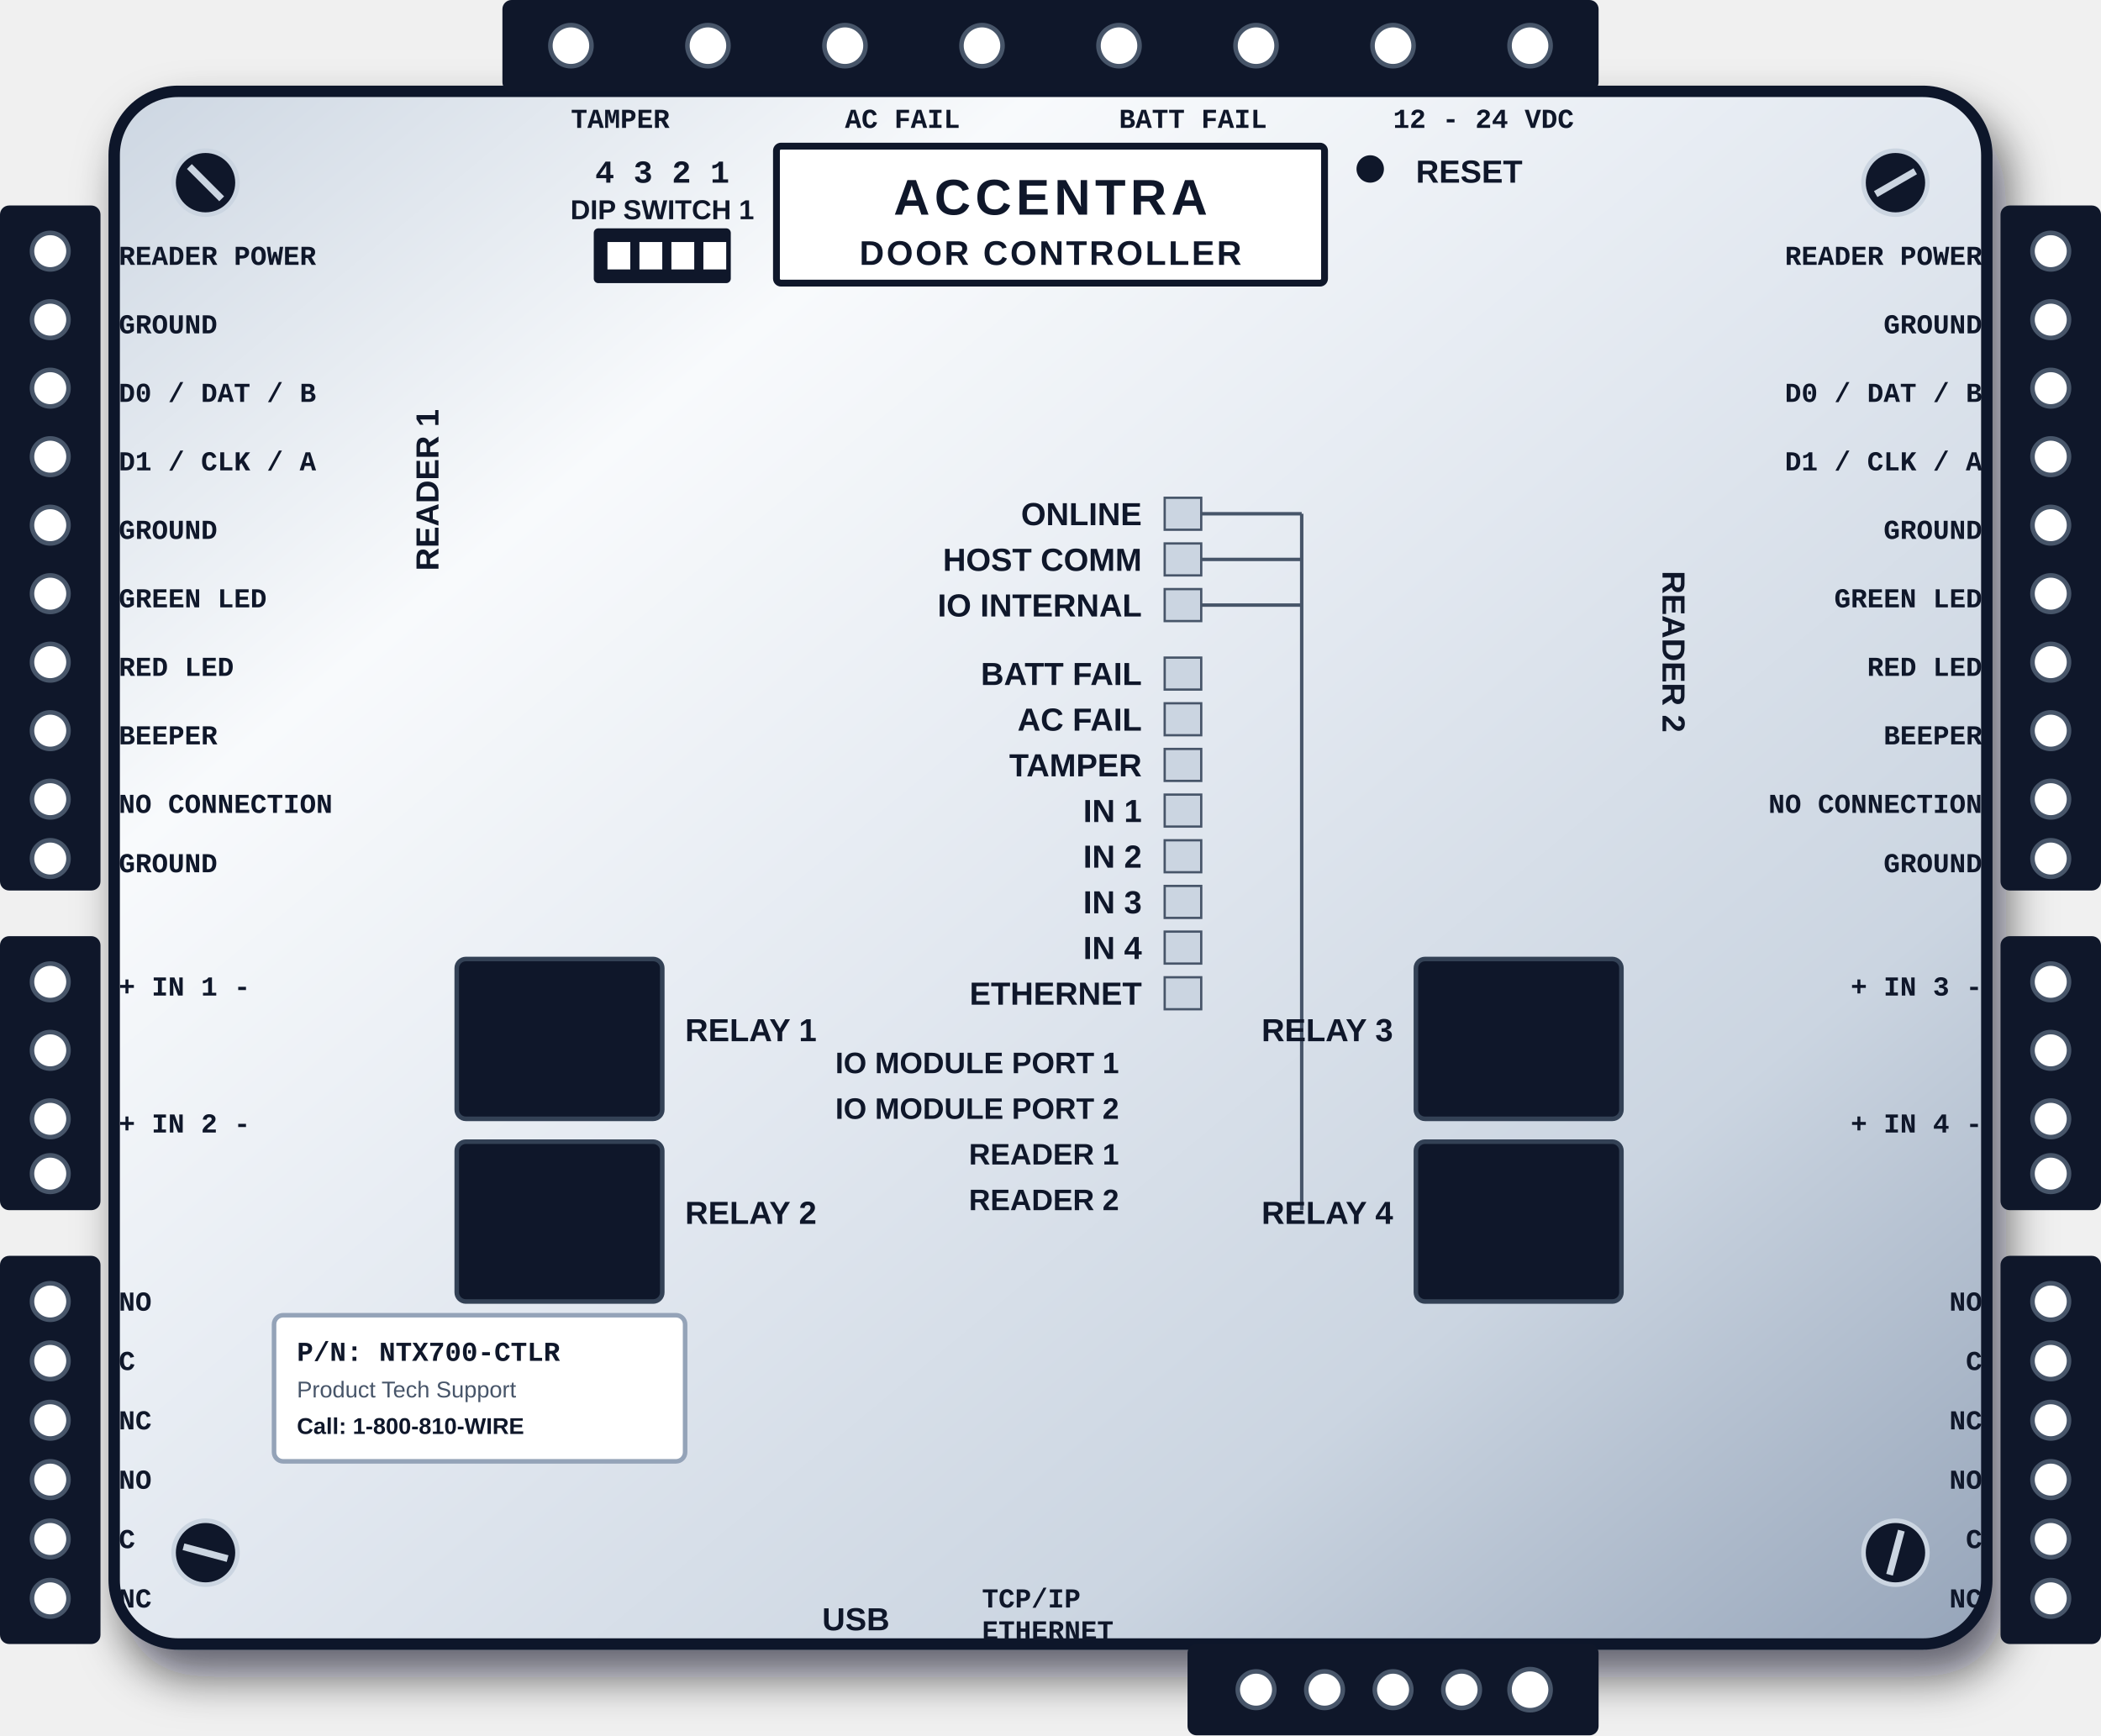
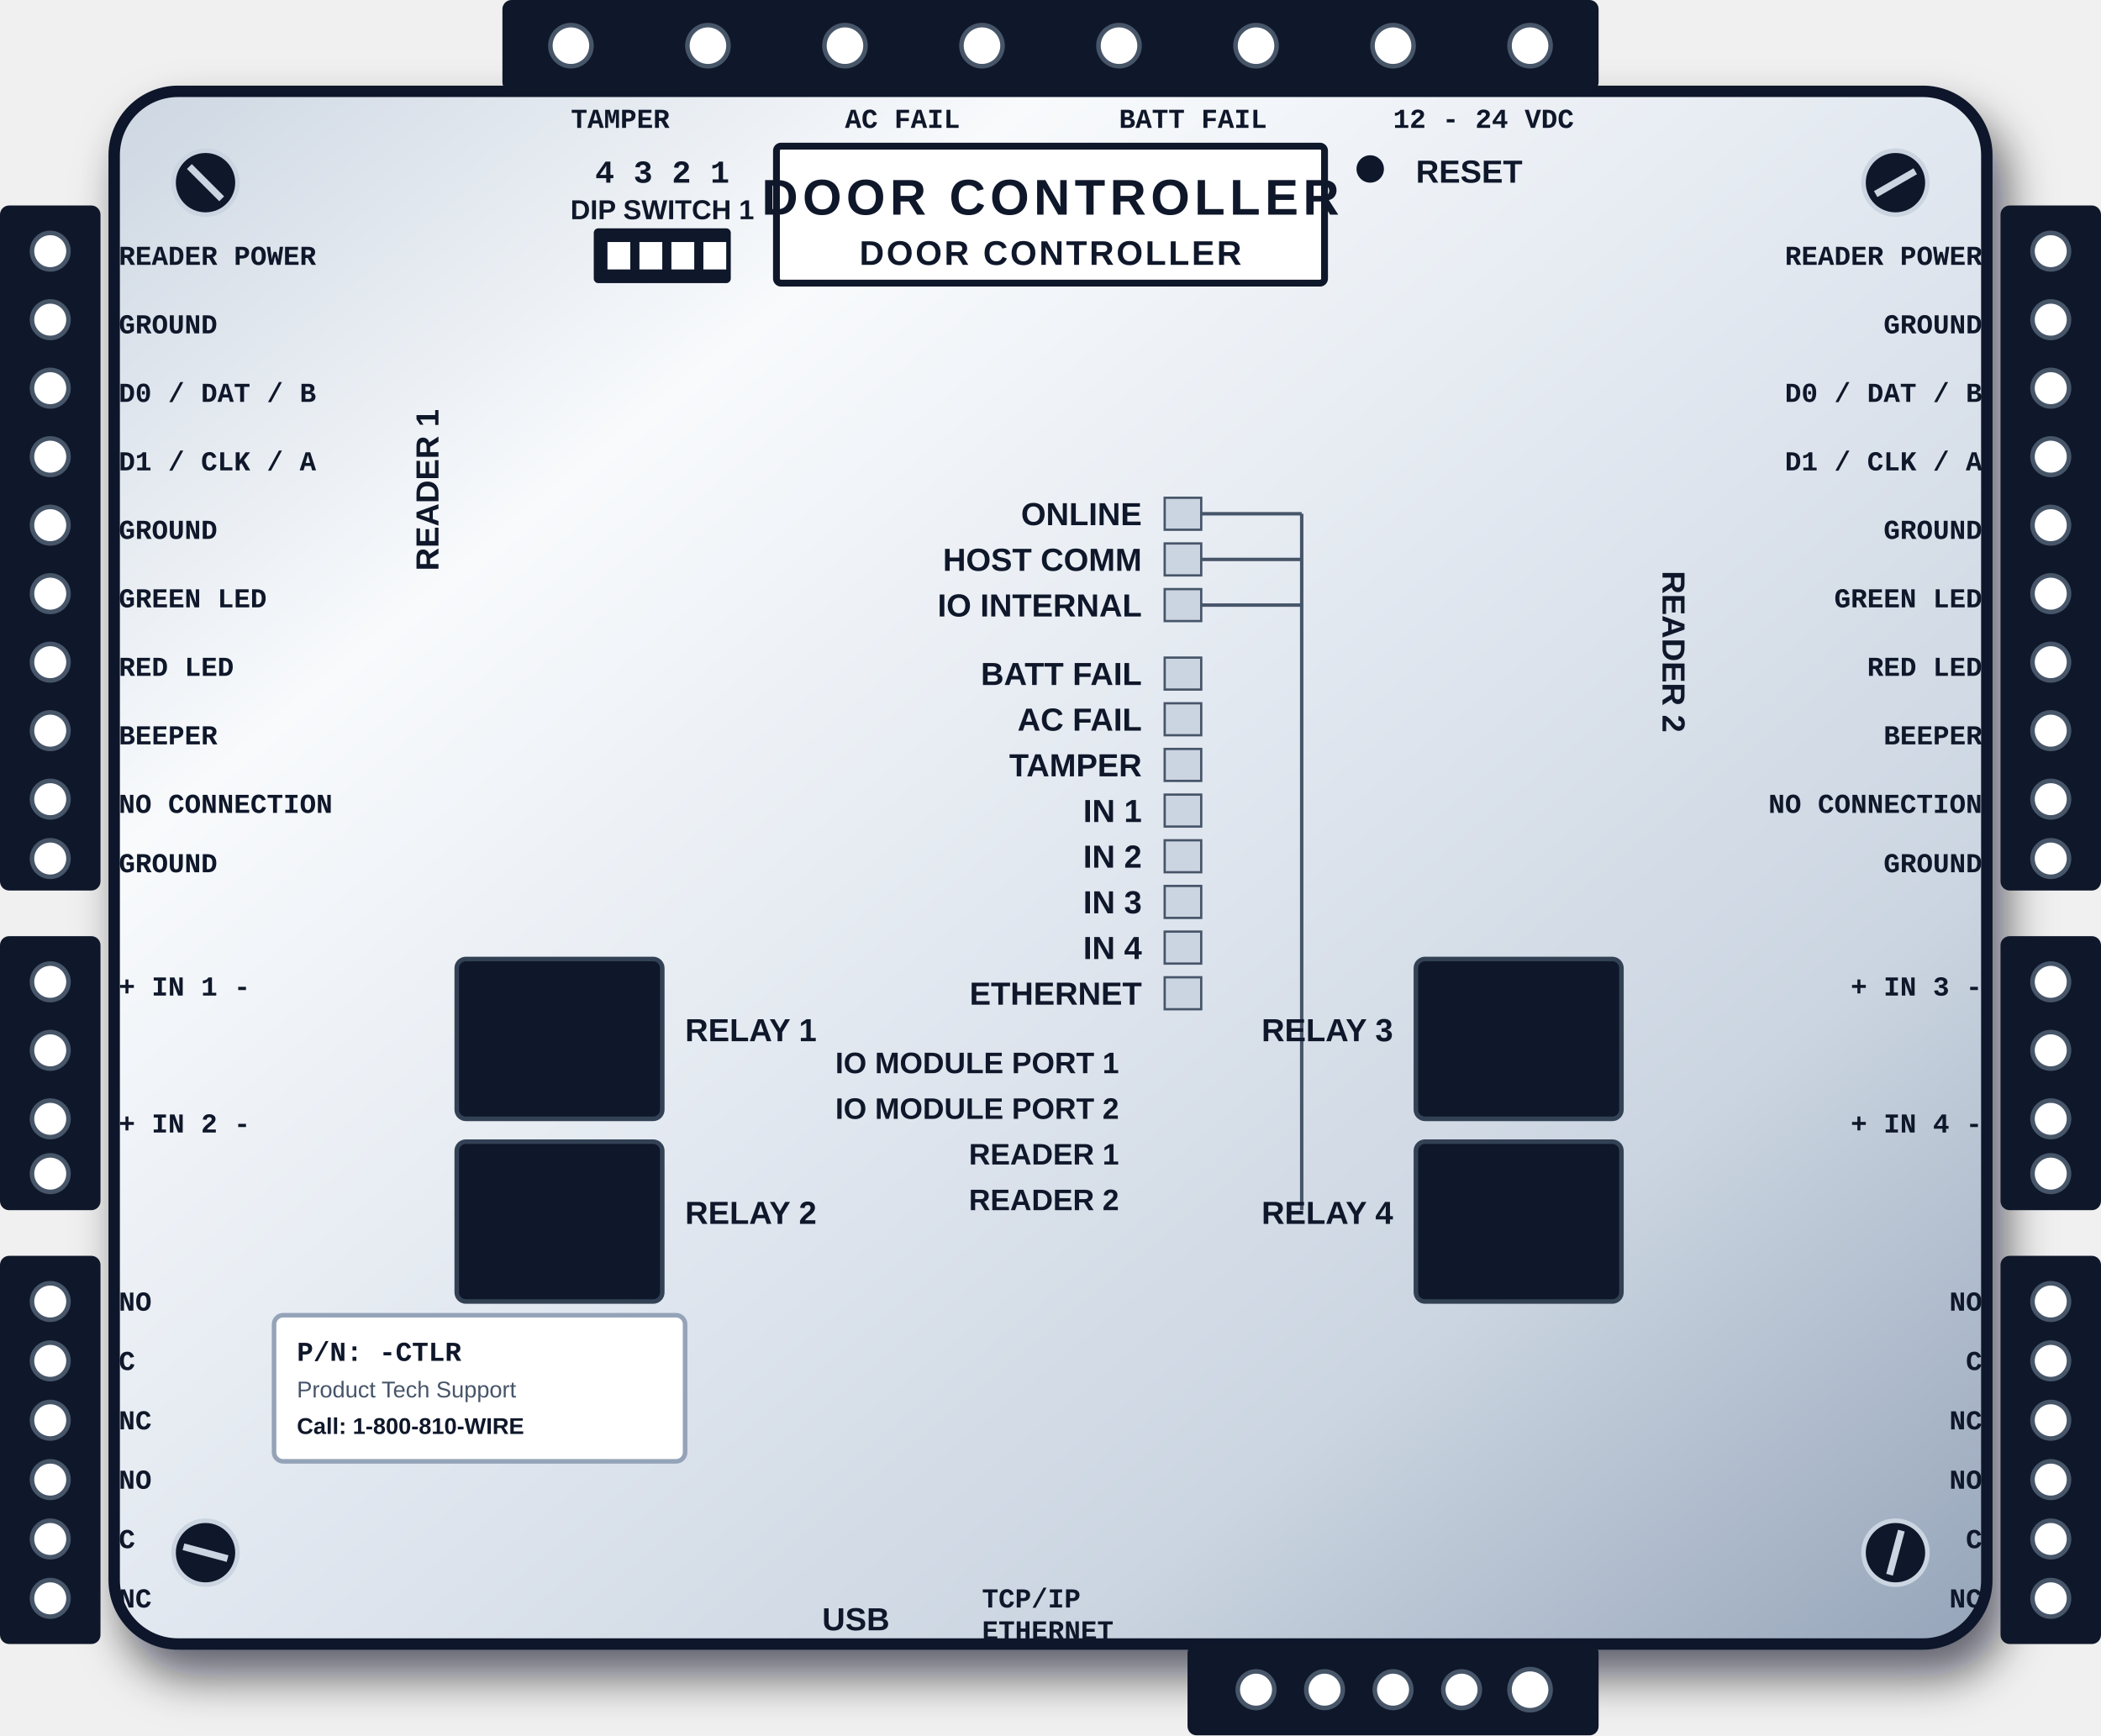
<svg xmlns="http://www.w3.org/2000/svg" viewBox="0 0 460 380" width="460" height="380">
  <defs>
    <linearGradient id="metalPlate" x1="0%" y1="0%" x2="100%" y2="100%">
      <stop offset="0%" stop-color="#cbd5e1" />
      <stop offset="25%" stop-color="#f8fafc" />
      <stop offset="50%" stop-color="#e2e8f0" />
      <stop offset="75%" stop-color="#cbd5e1" />
      <stop offset="100%" stop-color="#94a3b8" />
    </linearGradient>
    <filter id="shadowHeavy" x="-10%" y="-10%" width="120%" height="120%">
      <feDropShadow dx="3" dy="6" stdDeviation="5" flood-color="#020617" flood-opacity="0.6" />
    </filter>
  </defs>
  <rect x="25" y="20" width="410" height="340" rx="14" fill="url(#metalPlate)" stroke="#0f172a" stroke-width="2.5" filter="url(#shadowHeavy)" />
  <circle cx="45" cy="40" r="7" fill="#0f172a" stroke="#cbd5e1" stroke-width="1" />
  <line x1="40" y1="40" x2="50" y2="40" stroke="#cbd5e1" stroke-width="1.5" transform="rotate(45 45 40)" />
  <circle cx="415" cy="40" r="7" fill="#0f172a" stroke="#cbd5e1" stroke-width="1" />
  <line x1="410" y1="40" x2="420" y2="40" stroke="#cbd5e1" stroke-width="1.5" transform="rotate(-30 415 40)" />
  <circle cx="45" cy="340" r="7" fill="#0f172a" stroke="#cbd5e1" stroke-width="1" />
  <line x1="40" y1="340" x2="50" y2="340" stroke="#cbd5e1" stroke-width="1.5" transform="rotate(15 45 340)" />
  <circle cx="415" cy="340" r="7" fill="#0f172a" stroke="#cbd5e1" stroke-width="1" />
  <line x1="410" y1="340" x2="420" y2="340" stroke="#cbd5e1" stroke-width="1.5" transform="rotate(-75 415 340)" />
  <rect x="170" y="32" width="120" height="30" fill="#ffffff" stroke="#0f172a" stroke-width="1.5" rx="1" />
-   <text x="230" y="47" font-family="Arial, sans-serif" font-weight="900" font-size="11" fill="#0f172a" text-anchor="middle" letter-spacing="1">ACCENTRA</text>
+   <text x="230" y="47" font-family="Arial, sans-serif" font-weight="900" font-size="11" fill="#0f172a" text-anchor="middle" letter-spacing="1">DOOR CONTROLLER</text>
  <text x="230" y="58" font-family="Arial, sans-serif" font-weight="bold" font-size="7.5" fill="#0f172a" text-anchor="middle" letter-spacing="0.5">DOOR CONTROLLER</text>
  <g transform="translate(130, 30)">
    <text x="15" y="10" font-family="Courier New, monospace" font-weight="bold" font-size="7" fill="#0f172a" text-anchor="middle">4 3 2 1</text>
    <text x="15" y="18" font-family="Arial, sans-serif" font-weight="bold" font-size="6" fill="#0f172a" text-anchor="middle">DIP SWITCH 1</text>
    <rect x="0" y="20" width="30" height="12" fill="#0f172a" rx="1" />
    <rect x="3" y="23" width="5" height="6" fill="#ffffff" />
    <rect x="10" y="23" width="5" height="6" fill="#ffffff" />
    <rect x="17" y="23" width="5" height="6" fill="#ffffff" />
    <rect x="24" y="23" width="5" height="6" fill="#ffffff" />
  </g>
  <text x="310" y="40" font-family="Arial, sans-serif" font-weight="bold" font-size="7" fill="#0f172a">RESET</text>
  <circle cx="300" cy="37" r="3" fill="#0f172a" />
  <g transform="translate(200, 105)">
    <text x="50" y="10" font-family="Arial, sans-serif" font-weight="bold" font-size="7" fill="#0f172a" text-anchor="end">ONLINE</text>
    <rect x="55" y="4" width="8" height="7" fill="#cbd5e1" stroke="#475569" stroke-width="0.5" />
    <line x1="63" y1="7.5" x2="85" y2="7.5" stroke="#475569" stroke-width="0.75" />
    <text x="50" y="20" font-family="Arial, sans-serif" font-weight="bold" font-size="7" fill="#0f172a" text-anchor="end">HOST COMM</text>
    <rect x="55" y="14" width="8" height="7" fill="#cbd5e1" stroke="#475569" stroke-width="0.5" />
    <line x1="63" y1="17.5" x2="85" y2="17.5" stroke="#475569" stroke-width="0.75" />
    <text x="50" y="30" font-family="Arial, sans-serif" font-weight="bold" font-size="7" fill="#0f172a" text-anchor="end">IO INTERNAL</text>
    <rect x="55" y="24" width="8" height="7" fill="#cbd5e1" stroke="#475569" stroke-width="0.5" />
    <line x1="63" y1="27.5" x2="85" y2="27.5" stroke="#475569" stroke-width="0.75" />
    <text x="50" y="45" font-family="Arial, sans-serif" font-weight="bold" font-size="7" fill="#0f172a" text-anchor="end">BATT FAIL</text>
    <rect x="55" y="39" width="8" height="7" fill="#cbd5e1" stroke="#475569" stroke-width="0.5" />
    <text x="50" y="55" font-family="Arial, sans-serif" font-weight="bold" font-size="7" fill="#0f172a" text-anchor="end">AC FAIL</text>
    <rect x="55" y="49" width="8" height="7" fill="#cbd5e1" stroke="#475569" stroke-width="0.5" />
    <text x="50" y="65" font-family="Arial, sans-serif" font-weight="bold" font-size="7" fill="#0f172a" text-anchor="end">TAMPER</text>
    <rect x="55" y="59" width="8" height="7" fill="#cbd5e1" stroke="#475569" stroke-width="0.5" />
    <text x="50" y="75" font-family="Arial, sans-serif" font-weight="bold" font-size="7" fill="#0f172a" text-anchor="end">IN 1</text>
    <rect x="55" y="69" width="8" height="7" fill="#cbd5e1" stroke="#475569" stroke-width="0.5" />
    <text x="50" y="85" font-family="Arial, sans-serif" font-weight="bold" font-size="7" fill="#0f172a" text-anchor="end">IN 2</text>
    <rect x="55" y="79" width="8" height="7" fill="#cbd5e1" stroke="#475569" stroke-width="0.5" />
    <text x="50" y="95" font-family="Arial, sans-serif" font-weight="bold" font-size="7" fill="#0f172a" text-anchor="end">IN 3</text>
    <rect x="55" y="89" width="8" height="7" fill="#cbd5e1" stroke="#475569" stroke-width="0.5" />
    <text x="50" y="105" font-family="Arial, sans-serif" font-weight="bold" font-size="7" fill="#0f172a" text-anchor="end">IN 4</text>
    <rect x="55" y="99" width="8" height="7" fill="#cbd5e1" stroke="#475569" stroke-width="0.5" />
    <text x="50" y="115" font-family="Arial, sans-serif" font-weight="bold" font-size="7" fill="#0f172a" text-anchor="end">ETHERNET</text>
    <rect x="55" y="109" width="8" height="7" fill="#cbd5e1" stroke="#475569" stroke-width="0.5" />
    <text x="45" y="130" font-family="Arial, sans-serif" font-weight="bold" font-size="6.5" fill="#0f172a" text-anchor="end">IO MODULE PORT 1</text>
    <text x="45" y="140" font-family="Arial, sans-serif" font-weight="bold" font-size="6.5" fill="#0f172a" text-anchor="end">IO MODULE PORT 2</text>
    <text x="45" y="150" font-family="Arial, sans-serif" font-weight="bold" font-size="6.5" fill="#0f172a" text-anchor="end">READER 1</text>
    <text x="45" y="160" font-family="Arial, sans-serif" font-weight="bold" font-size="6.5" fill="#0f172a" text-anchor="end">READER 2</text>
    <path d="M85 7.5 L85 160" stroke="#475569" stroke-width="0.75" fill="none" />
  </g>
  <rect x="100" y="210" width="45" height="35" rx="2" fill="#0f172a" stroke="#334155" />
  <rect x="100" y="250" width="45" height="35" rx="2" fill="#0f172a" stroke="#334155" />
  <text x="150" y="228" font-family="Arial, sans-serif" font-weight="bold" font-size="7" fill="#0f172a">RELAY 1</text>
  <text x="150" y="268" font-family="Arial, sans-serif" font-weight="bold" font-size="7" fill="#0f172a">RELAY 2</text>
  <rect x="310" y="210" width="45" height="35" rx="2" fill="#0f172a" stroke="#334155" />
  <rect x="310" y="250" width="45" height="35" rx="2" fill="#0f172a" stroke="#334155" />
  <text x="305" y="228" font-family="Arial, sans-serif" font-weight="bold" font-size="7" fill="#0f172a" text-anchor="end">RELAY 3</text>
  <text x="305" y="268" font-family="Arial, sans-serif" font-weight="bold" font-size="7" fill="#0f172a" text-anchor="end">RELAY 4</text>
  <g transform="translate(60, 288)">
    <rect x="0" y="0" width="90" height="32" fill="#ffffff" stroke="#94a3b8" stroke-width="1" rx="2" />
-     <text x="5" y="10" font-family="Courier New, monospace" font-weight="bold" font-size="6" fill="#0f172a">P/N: NTX700-CTLR</text>
+     <text x="5" y="10" font-family="Courier New, monospace" font-weight="bold" font-size="6" fill="#0f172a">P/N: -CTLR</text>
    <text x="5" y="18" font-family="Arial, sans-serif" font-size="5" fill="#475569">Product Tech Support</text>
    <text x="5" y="26" font-family="Arial, sans-serif" font-weight="bold" font-size="5" fill="#0f172a">Call: 1-800-810-WIRE</text>
  </g>
  <g transform="translate(110, 0)">
    <rect x="0" y="0" width="240" height="20" fill="#0f172a" rx="2" />
    <circle cx="15" cy="10" r="4.5" fill="#ffffff" stroke="#475569" stroke-width="1" />
    <circle cx="45" cy="10" r="4.5" fill="#ffffff" stroke="#475569" stroke-width="1" />
    <circle cx="75" cy="10" r="4.5" fill="#ffffff" stroke="#475569" stroke-width="1" />
    <circle cx="105" cy="10" r="4.5" fill="#ffffff" stroke="#475569" stroke-width="1" />
    <circle cx="135" cy="10" r="4.5" fill="#ffffff" stroke="#475569" stroke-width="1" />
    <circle cx="165" cy="10" r="4.5" fill="#ffffff" stroke="#475569" stroke-width="1" />
    <circle cx="195" cy="10" r="4.5" fill="#ffffff" stroke="#475569" stroke-width="1" />
    <circle cx="225" cy="10" r="4.5" fill="#ffffff" stroke="#475569" stroke-width="1" />
  </g>
  <text x="125" y="28" font-family="Courier New, monospace" font-weight="bold" font-size="6" fill="#0f172a">TAMPER</text>
  <text x="185" y="28" font-family="Courier New, monospace" font-weight="bold" font-size="6" fill="#0f172a">AC FAIL</text>
  <text x="245" y="28" font-family="Courier New, monospace" font-weight="bold" font-size="6" fill="#0f172a">BATT FAIL</text>
  <text x="305" y="28" font-family="Courier New, monospace" font-weight="bold" font-size="6" fill="#0f172a">12 - 24 VDC</text>
  <g transform="translate(0, 45)">
    <rect x="0" y="0" width="22" height="150" fill="#0f172a" rx="2" />
    <circle cx="11" cy="10" r="4" fill="#ffffff" stroke="#475569" stroke-width="1" />
    <circle cx="11" cy="25" r="4" fill="#ffffff" stroke="#475569" stroke-width="1" />
    <circle cx="11" cy="40" r="4" fill="#ffffff" stroke="#475569" stroke-width="1" />
    <circle cx="11" cy="55" r="4" fill="#ffffff" stroke="#475569" stroke-width="1" />
    <circle cx="11" cy="70" r="4" fill="#ffffff" stroke="#475569" stroke-width="1" />
    <circle cx="11" cy="85" r="4" fill="#ffffff" stroke="#475569" stroke-width="1" />
    <circle cx="11" cy="100" r="4" fill="#ffffff" stroke="#475569" stroke-width="1" />
    <circle cx="11" cy="115" r="4" fill="#ffffff" stroke="#475569" stroke-width="1" />
    <circle cx="11" cy="130" r="4" fill="#ffffff" stroke="#475569" stroke-width="1" />
    <circle cx="11" cy="143" r="4" fill="#ffffff" stroke="#475569" stroke-width="1" />
  </g>
  <g font-family="Courier New, monospace" font-weight="bold" font-size="6" fill="#0f172a">
    <text x="26" y="58">READER POWER</text>
    <text x="26" y="73">GROUND</text>
    <text x="26" y="88">D0 / DAT / B</text>
    <text x="26" y="103">D1 / CLK / A</text>
    <text x="26" y="118">GROUND</text>
    <text x="26" y="133">GREEN LED</text>
    <text x="26" y="148">RED LED</text>
    <text x="26" y="163">BEEPER</text>
    <text x="26" y="178">NO CONNECTION</text>
    <text x="26" y="191">GROUND</text>
  </g>
  <text x="96" y="125" font-family="Arial, sans-serif" font-weight="bold" font-size="7" fill="#0f172a" transform="rotate(-90 96 125)">READER 1</text>
  <g transform="translate(0, 205)">
    <rect x="0" y="0" width="22" height="60" fill="#0f172a" rx="2" />
    <circle cx="11" cy="10" r="4" fill="#ffffff" stroke="#475569" stroke-width="1" />
    <circle cx="11" cy="25" r="4" fill="#ffffff" stroke="#475569" stroke-width="1" />
    <circle cx="11" cy="40" r="4" fill="#ffffff" stroke="#475569" stroke-width="1" />
    <circle cx="11" cy="52" r="4" fill="#ffffff" stroke="#475569" stroke-width="1" />
  </g>
  <text x="26" y="218" font-family="Courier New, monospace" font-weight="bold" font-size="6" fill="#0f172a">+ IN 1 -</text>
  <text x="26" y="248" font-family="Courier New, monospace" font-weight="bold" font-size="6" fill="#0f172a">+ IN 2 -</text>
  <g transform="translate(0, 275)">
    <rect x="0" y="0" width="22" height="85" fill="#0f172a" rx="2" />
    <circle cx="11" cy="10" r="4" fill="#ffffff" stroke="#475569" stroke-width="1" />
    <circle cx="11" cy="23" r="4" fill="#ffffff" stroke="#475569" stroke-width="1" />
    <circle cx="11" cy="36" r="4" fill="#ffffff" stroke="#475569" stroke-width="1" />
    <circle cx="11" cy="49" r="4" fill="#ffffff" stroke="#475569" stroke-width="1" />
    <circle cx="11" cy="62" r="4" fill="#ffffff" stroke="#475569" stroke-width="1" />
    <circle cx="11" cy="75" r="4" fill="#ffffff" stroke="#475569" stroke-width="1" />
  </g>
  <g font-family="Courier New, monospace" font-weight="bold" font-size="6" fill="#0f172a">
    <text x="26" y="287">NO</text>
    <text x="26" y="300">C</text>
    <text x="26" y="313">NC</text>
    <text x="26" y="326">NO</text>
    <text x="26" y="339">C</text>
    <text x="26" y="352">NC</text>
  </g>
  <g transform="translate(438, 45)">
    <rect x="0" y="0" width="22" height="150" fill="#0f172a" rx="2" />
    <circle cx="11" cy="10" r="4" fill="#ffffff" stroke="#475569" stroke-width="1" />
    <circle cx="11" cy="25" r="4" fill="#ffffff" stroke="#475569" stroke-width="1" />
    <circle cx="11" cy="40" r="4" fill="#ffffff" stroke="#475569" stroke-width="1" />
    <circle cx="11" cy="55" r="4" fill="#ffffff" stroke="#475569" stroke-width="1" />
    <circle cx="11" cy="70" r="4" fill="#ffffff" stroke="#475569" stroke-width="1" />
    <circle cx="11" cy="85" r="4" fill="#ffffff" stroke="#475569" stroke-width="1" />
    <circle cx="11" cy="100" r="4" fill="#ffffff" stroke="#475569" stroke-width="1" />
    <circle cx="11" cy="115" r="4" fill="#ffffff" stroke="#475569" stroke-width="1" />
    <circle cx="11" cy="130" r="4" fill="#ffffff" stroke="#475569" stroke-width="1" />
    <circle cx="11" cy="143" r="4" fill="#ffffff" stroke="#475569" stroke-width="1" />
  </g>
  <g font-family="Courier New, monospace" font-weight="bold" font-size="6" fill="#0f172a" text-anchor="end">
    <text x="434" y="58">READER POWER</text>
    <text x="434" y="73">GROUND</text>
    <text x="434" y="88">D0 / DAT / B</text>
    <text x="434" y="103">D1 / CLK / A</text>
    <text x="434" y="118">GROUND</text>
    <text x="434" y="133">GREEN LED</text>
    <text x="434" y="148">RED LED</text>
    <text x="434" y="163">BEEPER</text>
    <text x="434" y="178">NO CONNECTION</text>
    <text x="434" y="191">GROUND</text>
  </g>
  <text x="364" y="125" font-family="Arial, sans-serif" font-weight="bold" font-size="7" fill="#0f172a" transform="rotate(90 364 125)">READER 2</text>
  <g transform="translate(438, 205)">
    <rect x="0" y="0" width="22" height="60" fill="#0f172a" rx="2" />
    <circle cx="11" cy="10" r="4" fill="#ffffff" stroke="#475569" stroke-width="1" />
    <circle cx="11" cy="25" r="4" fill="#ffffff" stroke="#475569" stroke-width="1" />
    <circle cx="11" cy="40" r="4" fill="#ffffff" stroke="#475569" stroke-width="1" />
    <circle cx="11" cy="52" r="4" fill="#ffffff" stroke="#475569" stroke-width="1" />
  </g>
  <text x="434" y="218" font-family="Courier New, monospace" font-weight="bold" font-size="6" fill="#0f172a" text-anchor="end">+ IN 3 -</text>
  <text x="434" y="248" font-family="Courier New, monospace" font-weight="bold" font-size="6" fill="#0f172a" text-anchor="end">+ IN 4 -</text>
  <g transform="translate(438, 275)">
    <rect x="0" y="0" width="22" height="85" fill="#0f172a" rx="2" />
    <circle cx="11" cy="10" r="4" fill="#ffffff" stroke="#475569" stroke-width="1" />
    <circle cx="11" cy="23" r="4" fill="#ffffff" stroke="#475569" stroke-width="1" />
    <circle cx="11" cy="36" r="4" fill="#ffffff" stroke="#475569" stroke-width="1" />
    <circle cx="11" cy="49" r="4" fill="#ffffff" stroke="#475569" stroke-width="1" />
    <circle cx="11" cy="62" r="4" fill="#ffffff" stroke="#475569" stroke-width="1" />
    <circle cx="11" cy="75" r="4" fill="#ffffff" stroke="#475569" stroke-width="1" />
  </g>
  <g font-family="Courier New, monospace" font-weight="bold" font-size="6" fill="#0f172a" text-anchor="end">
    <text x="434" y="287">NO</text>
    <text x="434" y="300">C</text>
    <text x="434" y="313">NC</text>
    <text x="434" y="326">NO</text>
    <text x="434" y="339">C</text>
    <text x="434" y="352">NC</text>
  </g>
  <g transform="translate(260, 360)">
    <rect x="0" y="0" width="90" height="20" fill="#0f172a" rx="2" />
    <circle cx="15" cy="10" r="4" fill="#ffffff" stroke="#475569" stroke-width="1" />
    <circle cx="30" cy="10" r="4" fill="#ffffff" stroke="#475569" stroke-width="1" />
    <circle cx="45" cy="10" r="4" fill="#ffffff" stroke="#475569" stroke-width="1" />
    <circle cx="60" cy="10" r="4" fill="#ffffff" stroke="#475569" stroke-width="1" />
    <circle cx="75" cy="10" r="4.5" fill="#ffffff" stroke="#475569" stroke-width="1" />
  </g>
  <text x="180" y="357" font-family="Arial, sans-serif" font-weight="bold" font-size="7" fill="#0f172a">USB</text>
  <text x="215" y="352" font-family="Courier New, monospace" font-weight="bold" font-size="6" fill="#0f172a">TCP/IP</text>
  <text x="215" y="359" font-family="Courier New, monospace" font-weight="bold" font-size="6" fill="#0f172a">ETHERNET</text>
</svg>
